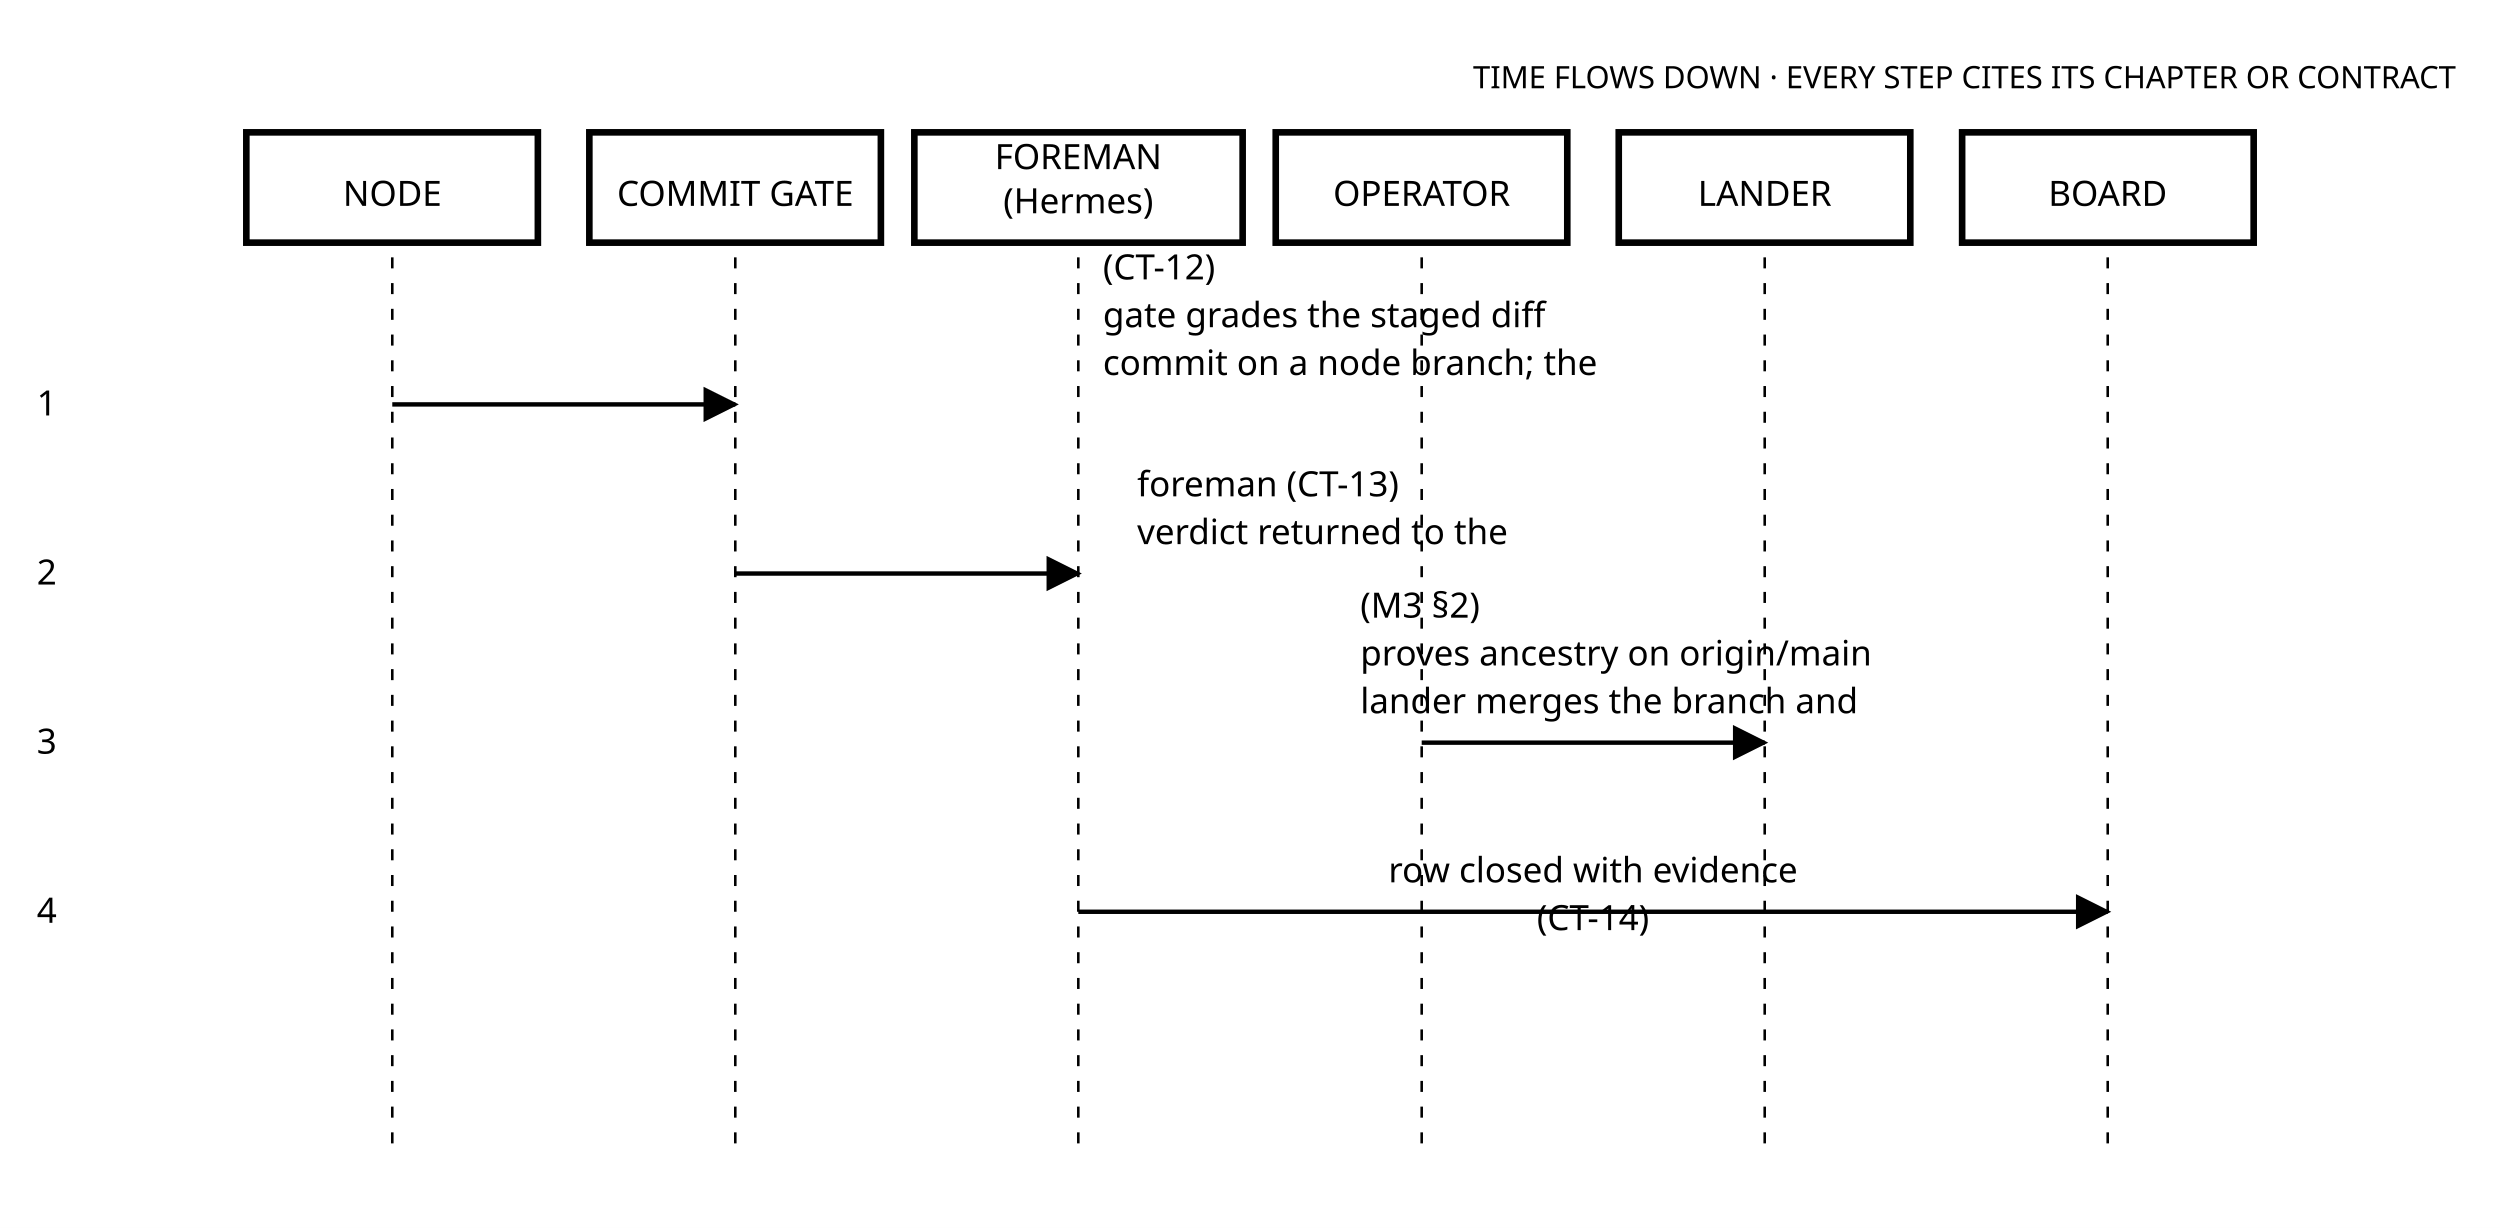
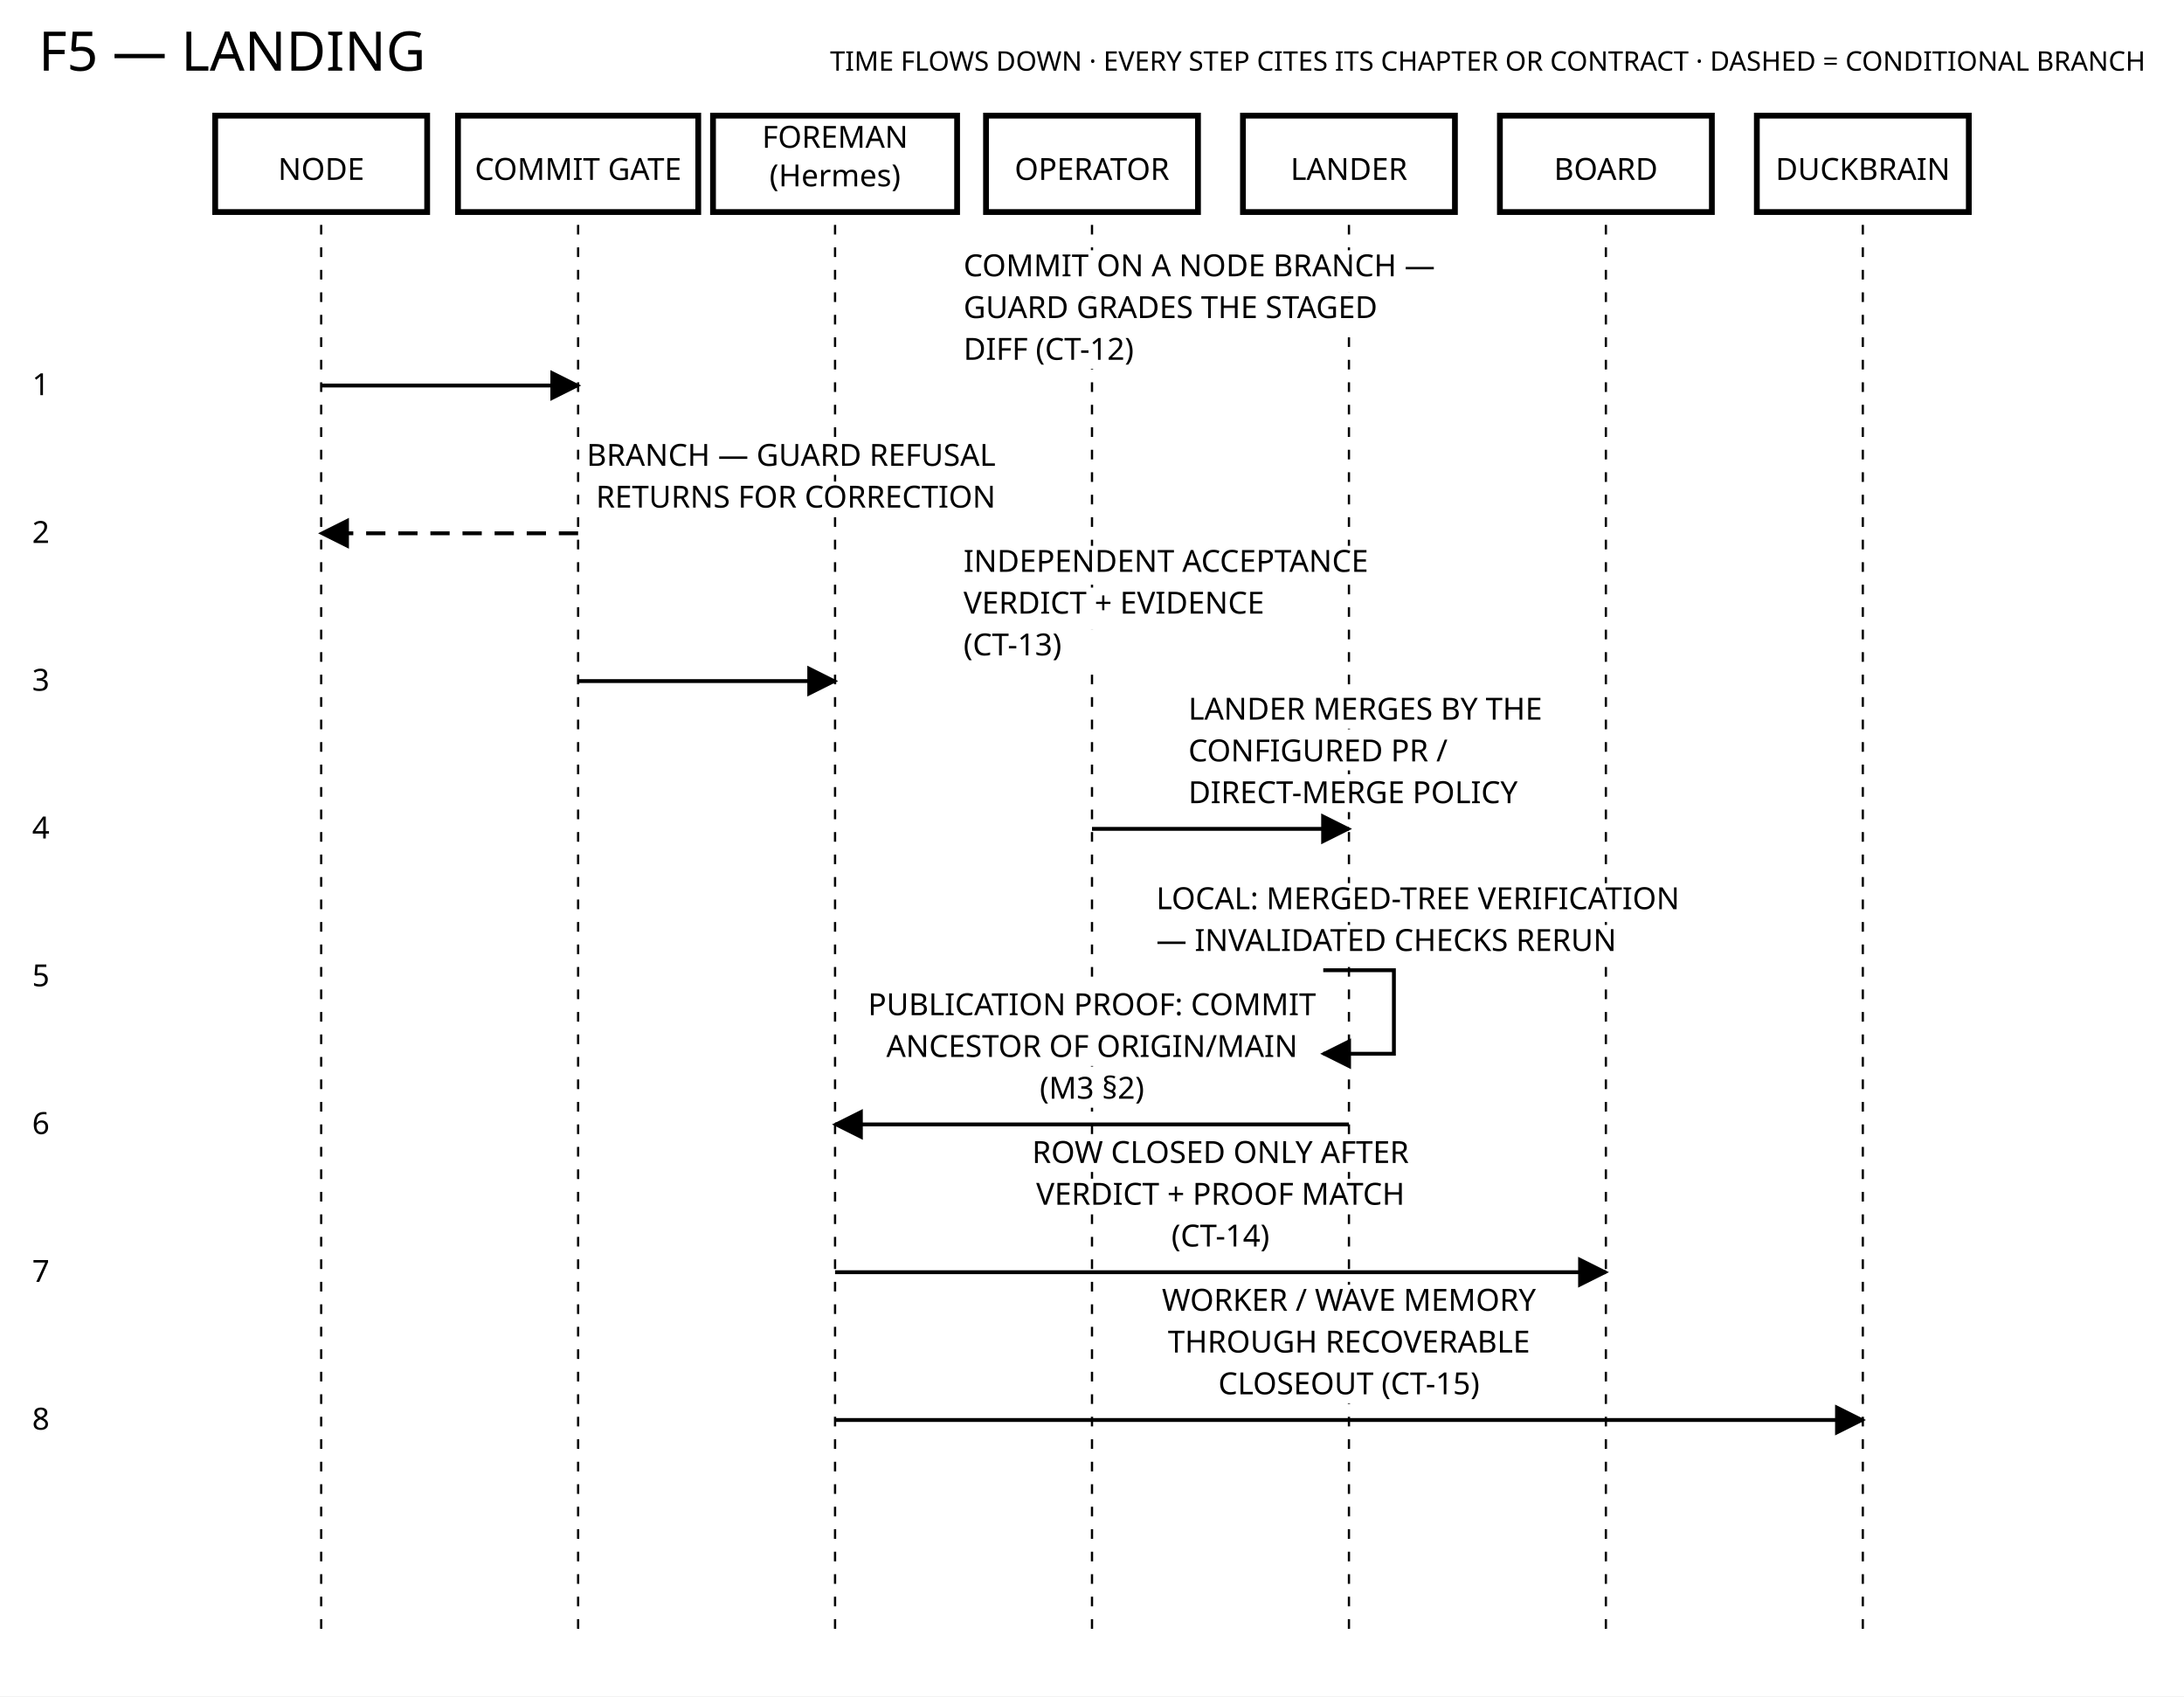
- <svg xmlns="http://www.w3.org/2000/svg" width="170.0mm" height="83.5mm" viewBox="0 0 680 334.0" preserveAspectRatio="xMidYMid meet">
-   <rect width="680" height="334.0" fill="#ffffff" />
+ <svg xmlns="http://www.w3.org/2000/svg" width="170.0mm" height="132.0mm" viewBox="0 0 680 528.0" preserveAspectRatio="xMidYMid meet">
+   <rect width="680" height="528.0" fill="#ffffff" />
  <defs>
    <marker id="ar" viewBox="0 0 10 10" refX="9" refY="5" markerWidth="8" markerHeight="8" orient="auto">
      <path d="M0,0 L10,5 L0,10 z" fill="#000000" />
    </marker>
  </defs>
  <g font-family="Routed Gothic Narrow, Routed Gothic, sans-serif">
-     <text x="668.0" y="24.0" font-size="8.40" fill="#000000" text-anchor="end">TIME FLOWS DOWN · EVERY STEP CITES ITS CHAPTER OR CONTRACT</text>
-     <rect x="67.0" y="36.0" width="79.3" height="30.0" fill="#ffffff" stroke="#000000" stroke-width="1.8" />
-     <text x="106.7" y="56.0" font-size="9.50" fill="#000000" text-anchor="middle">NODE</text>
-     <polyline points="106.7,70.0 106.7,314.0" fill="none" stroke="#000000" stroke-width="0.7" stroke-dasharray="3 4" />
-     <rect x="160.3" y="36.0" width="79.3" height="30.0" fill="#ffffff" stroke="#000000" stroke-width="1.8" />
-     <text x="200.0" y="56.0" font-size="9.50" fill="#000000" text-anchor="middle">COMMIT GATE</text>
-     <polyline points="200.0,70.0 200.0,314.0" fill="none" stroke="#000000" stroke-width="0.7" stroke-dasharray="3 4" />
-     <rect x="248.7" y="36.0" width="89.3" height="30.0" fill="#ffffff" stroke="#000000" stroke-width="1.8" />
-     <text x="293.3" y="46.0" font-size="9.50" fill="#000000" text-anchor="middle">FOREMAN</text>
-     <text x="293.3" y="58.0" font-size="9.50" fill="#000000" text-anchor="middle">(Hermes)</text>
-     <polyline points="293.3,70.0 293.3,314.0" fill="none" stroke="#000000" stroke-width="0.7" stroke-dasharray="3 4" />
-     <rect x="347.0" y="36.0" width="79.3" height="30.0" fill="#ffffff" stroke="#000000" stroke-width="1.8" />
-     <text x="386.7" y="56.0" font-size="9.50" fill="#000000" text-anchor="middle">OPERATOR</text>
-     <polyline points="386.7,70.0 386.7,314.0" fill="none" stroke="#000000" stroke-width="0.7" stroke-dasharray="3 4" />
-     <rect x="440.3" y="36.0" width="79.3" height="30.0" fill="#ffffff" stroke="#000000" stroke-width="1.8" />
-     <text x="480.0" y="56.0" font-size="9.50" fill="#000000" text-anchor="middle">LANDER</text>
-     <polyline points="480.0,70.0 480.0,314.0" fill="none" stroke="#000000" stroke-width="0.7" stroke-dasharray="3 4" />
-     <rect x="533.7" y="36.0" width="79.3" height="30.0" fill="#ffffff" stroke="#000000" stroke-width="1.8" />
-     <text x="573.3" y="56.0" font-size="9.50" fill="#000000" text-anchor="middle">BOARD</text>
-     <polyline points="573.3,70.0 573.3,314.0" fill="none" stroke="#000000" stroke-width="0.7" stroke-dasharray="3 4" />
-     <text x="10.0" y="113.0" font-size="9.50" fill="#000000" text-anchor="start">1</text>
-     <polyline points="106.7,110.0 200.0,110.0" fill="none" stroke="#000000" stroke-width="1.2" marker-end="url(#ar)" />
-     <text x="300.0" y="102.0" font-size="9.50" fill="#000000" text-anchor="start">commit on a node branch; the</text>
-     <text x="300.0" y="89.0" font-size="9.50" fill="#000000" text-anchor="start">gate grades the staged diff</text>
-     <text x="300.0" y="76.0" font-size="9.50" fill="#000000" text-anchor="start">(CT-12)</text>
-     <text x="10.0" y="159.0" font-size="9.50" fill="#000000" text-anchor="start">2</text>
-     <polyline points="200.0,156.0 293.3,156.0" fill="none" stroke="#000000" stroke-width="1.2" marker-end="url(#ar)" />
-     <text x="309.3" y="148.0" font-size="9.50" fill="#000000" text-anchor="start">verdict returned to the</text>
-     <text x="309.3" y="135.0" font-size="9.50" fill="#000000" text-anchor="start">foreman (CT-13)</text>
-     <text x="10.0" y="205.0" font-size="9.50" fill="#000000" text-anchor="start">3</text>
-     <polyline points="386.7,202.0 480.0,202.0" fill="none" stroke="#000000" stroke-width="1.2" marker-end="url(#ar)" />
-     <text x="370.0" y="194.0" font-size="9.50" fill="#000000" text-anchor="start">lander merges the branch and</text>
-     <text x="370.0" y="181.0" font-size="9.50" fill="#000000" text-anchor="start">proves ancestry on origin/main</text>
-     <text x="370.0" y="168.0" font-size="9.50" fill="#000000" text-anchor="start">(M3 §2)</text>
-     <text x="10.0" y="251.0" font-size="9.50" fill="#000000" text-anchor="start">4</text>
-     <polyline points="293.3,248.0 573.3,248.0" fill="none" stroke="#000000" stroke-width="1.2" marker-end="url(#ar)" />
-     <text x="433.3" y="240.0" font-size="9.50" fill="#000000" text-anchor="middle">row closed with evidence</text>
-     <text x="433.3" y="253.0" font-size="9.50" fill="#000000" text-anchor="middle">(CT-14)</text>
+     <text x="12.0" y="22.0" font-size="17.00" fill="#000000" text-anchor="start">F5 — LANDING</text>
+     <text x="668.0" y="22.0" font-size="8.40" fill="#000000" text-anchor="end">TIME FLOWS DOWN · EVERY STEP CITES ITS CHAPTER OR CONTRACT · DASHED = CONDITIONAL BRANCH</text>
+     <rect x="67.0" y="36.0" width="66.0" height="30.0" fill="#ffffff" stroke="#000000" stroke-width="1.8" />
+     <text x="100.0" y="56.0" font-size="9.50" fill="#000000" text-anchor="middle">NODE</text>
+     <polyline points="100.0,70.0 100.0,508.0" fill="none" stroke="#000000" stroke-width="0.7" stroke-dasharray="3 4" />
+     <rect x="142.6" y="36.0" width="74.8" height="30.0" fill="#ffffff" stroke="#000000" stroke-width="1.8" />
+     <text x="180.0" y="56.0" font-size="9.50" fill="#000000" text-anchor="middle">COMMIT GATE</text>
+     <polyline points="180.0,70.0 180.0,508.0" fill="none" stroke="#000000" stroke-width="0.7" stroke-dasharray="3 4" />
+     <rect x="222.0" y="36.0" width="76.0" height="30.0" fill="#ffffff" stroke="#000000" stroke-width="1.8" />
+     <text x="260.0" y="46.0" font-size="9.50" fill="#000000" text-anchor="middle">FOREMAN</text>
+     <text x="260.0" y="58.0" font-size="9.50" fill="#000000" text-anchor="middle">(Hermes)</text>
+     <polyline points="260.0,70.0 260.0,508.0" fill="none" stroke="#000000" stroke-width="0.7" stroke-dasharray="3 4" />
+     <rect x="307.0" y="36.0" width="66.0" height="30.0" fill="#ffffff" stroke="#000000" stroke-width="1.8" />
+     <text x="340.0" y="56.0" font-size="9.50" fill="#000000" text-anchor="middle">OPERATOR</text>
+     <polyline points="340.0,70.0 340.0,508.0" fill="none" stroke="#000000" stroke-width="0.7" stroke-dasharray="3 4" />
+     <rect x="387.0" y="36.0" width="66.0" height="30.0" fill="#ffffff" stroke="#000000" stroke-width="1.8" />
+     <text x="420.0" y="56.0" font-size="9.50" fill="#000000" text-anchor="middle">LANDER</text>
+     <polyline points="420.0,70.0 420.0,508.0" fill="none" stroke="#000000" stroke-width="0.7" stroke-dasharray="3 4" />
+     <rect x="467.0" y="36.0" width="66.0" height="30.0" fill="#ffffff" stroke="#000000" stroke-width="1.8" />
+     <text x="500.0" y="56.0" font-size="9.50" fill="#000000" text-anchor="middle">BOARD</text>
+     <polyline points="500.0,70.0 500.0,508.0" fill="none" stroke="#000000" stroke-width="0.7" stroke-dasharray="3 4" />
+     <rect x="547.0" y="36.0" width="66.0" height="30.0" fill="#ffffff" stroke="#000000" stroke-width="1.8" />
+     <text x="580.0" y="56.0" font-size="9.50" fill="#000000" text-anchor="middle">DUCKBRAIN</text>
+     <polyline points="580.0,70.0 580.0,508.0" fill="none" stroke="#000000" stroke-width="0.7" stroke-dasharray="3 4" />
+     <text x="10.0" y="123.0" font-size="9.50" fill="#000000" text-anchor="start">1</text>
+     <polyline points="100.0,120.0 180.0,120.0" fill="none" stroke="#000000" stroke-width="1.2" marker-end="url(#ar)" />
+     <rect x="297.0" y="77.9" width="143.5" height="10.9" fill="#ffffff" />
+     <text x="300.0" y="86.0" font-size="9.50" fill="#000000" text-anchor="start">COMMIT ON A NODE BRANCH —</text>
+     <rect x="297.0" y="90.9" width="132.5" height="10.9" fill="#ffffff" />
+     <text x="300.0" y="99.0" font-size="9.50" fill="#000000" text-anchor="start">GUARD GRADES THE STAGED</text>
+     <rect x="297.0" y="103.9" width="72.0" height="10.9" fill="#ffffff" />
+     <text x="300.0" y="112.0" font-size="9.50" fill="#000000" text-anchor="start">DIFF (CT-12)</text>
+     <text x="10.0" y="169.0" font-size="9.50" fill="#000000" text-anchor="start">2</text>
+     <polyline points="180.0,166.0 100.0,166.0" fill="none" stroke="#000000" stroke-width="1.2" stroke-dasharray="6 4" marker-end="url(#ar)" />
+     <rect x="183.0" y="136.9" width="127.0" height="10.9" fill="#ffffff" />
+     <text x="310.0" y="145.0" font-size="9.50" fill="#000000" text-anchor="end">BRANCH — GUARD REFUSAL</text>
+     <rect x="183.0" y="149.9" width="127.0" height="10.9" fill="#ffffff" />
+     <text x="310.0" y="158.0" font-size="9.50" fill="#000000" text-anchor="end">RETURNS FOR CORRECTION</text>
+     <text x="10.0" y="215.0" font-size="9.50" fill="#000000" text-anchor="start">3</text>
+     <polyline points="180.0,212.0 260.0,212.0" fill="none" stroke="#000000" stroke-width="1.2" marker-end="url(#ar)" />
+     <rect x="297.0" y="169.9" width="127.0" height="10.9" fill="#ffffff" />
+     <text x="300.0" y="178.0" font-size="9.50" fill="#000000" text-anchor="start">INDEPENDENT ACCEPTANCE</text>
+     <rect x="297.0" y="182.9" width="105.0" height="10.9" fill="#ffffff" />
+     <text x="300.0" y="191.0" font-size="9.50" fill="#000000" text-anchor="start">VERDICT + EVIDENCE</text>
+     <rect x="297.0" y="195.9" width="44.5" height="10.9" fill="#ffffff" />
+     <text x="300.0" y="204.0" font-size="9.50" fill="#000000" text-anchor="start">(CT-13)</text>
+     <text x="10.0" y="261.0" font-size="9.50" fill="#000000" text-anchor="start">4</text>
+     <polyline points="340.0,258.0 420.0,258.0" fill="none" stroke="#000000" stroke-width="1.2" marker-end="url(#ar)" />
+     <rect x="367.0" y="215.9" width="116.0" height="10.9" fill="#ffffff" />
+     <text x="370.0" y="224.0" font-size="9.50" fill="#000000" text-anchor="start">LANDER MERGES BY THE</text>
+     <rect x="367.0" y="228.9" width="88.5" height="10.9" fill="#ffffff" />
+     <text x="370.0" y="237.0" font-size="9.50" fill="#000000" text-anchor="start">CONFIGURED PR /</text>
+     <rect x="367.0" y="241.9" width="110.5" height="10.9" fill="#ffffff" />
+     <text x="370.0" y="250.0" font-size="9.50" fill="#000000" text-anchor="start">DIRECT-MERGE POLICY</text>
+     <text x="10.0" y="307.0" font-size="9.50" fill="#000000" text-anchor="start">5</text>
+     <polyline points="412.0,302.0 434.0,302.0 434.0,328.0 412.0,328.0" fill="none" stroke="#000000" stroke-width="1.2" marker-end="url(#ar)" />
+     <rect x="357.0" y="274.9" width="176.5" height="10.9" fill="#ffffff" />
+     <text x="360.0" y="283.0" font-size="9.50" fill="#000000" text-anchor="start">LOCAL: MERGED-TREE VERIFICATION</text>
+     <rect x="357.0" y="287.9" width="149.0" height="10.9" fill="#ffffff" />
+     <text x="360.0" y="296.0" font-size="9.50" fill="#000000" text-anchor="start">— INVALIDATED CHECKS RERUN</text>
+     <text x="10.0" y="353.0" font-size="9.50" fill="#000000" text-anchor="start">6</text>
+     <polyline points="420.0,350.0 260.0,350.0" fill="none" stroke="#000000" stroke-width="1.2" marker-end="url(#ar)" />
+     <rect x="268.2" y="307.9" width="143.5" height="10.9" fill="#ffffff" />
+     <text x="340.0" y="316.0" font-size="9.50" fill="#000000" text-anchor="middle">PUBLICATION PROOF: COMMIT</text>
+     <rect x="273.8" y="320.9" width="132.5" height="10.9" fill="#ffffff" />
+     <text x="340.0" y="329.0" font-size="9.50" fill="#000000" text-anchor="middle">ANCESTOR OF ORIGIN/MAIN</text>
+     <rect x="317.8" y="333.9" width="44.5" height="10.9" fill="#ffffff" />
+     <text x="340.0" y="342.0" font-size="9.50" fill="#000000" text-anchor="middle">(M3 §2)</text>
+     <text x="10.0" y="399.0" font-size="9.50" fill="#000000" text-anchor="start">7</text>
+     <polyline points="260.0,396.0 500.0,396.0" fill="none" stroke="#000000" stroke-width="1.2" marker-end="url(#ar)" />
+     <rect x="319.2" y="353.9" width="121.5" height="10.9" fill="#ffffff" />
+     <text x="380.0" y="362.0" font-size="9.50" fill="#000000" text-anchor="middle">ROW CLOSED ONLY AFTER</text>
+     <rect x="319.2" y="366.9" width="121.5" height="10.9" fill="#ffffff" />
+     <text x="380.0" y="375.0" font-size="9.50" fill="#000000" text-anchor="middle">VERDICT + PROOF MATCH</text>
+     <rect x="357.8" y="379.9" width="44.5" height="10.9" fill="#ffffff" />
+     <text x="380.0" y="388.0" font-size="9.50" fill="#000000" text-anchor="middle">(CT-14)</text>
+     <text x="10.0" y="445.0" font-size="9.50" fill="#000000" text-anchor="start">8</text>
+     <polyline points="260.0,442.0 580.0,442.0" fill="none" stroke="#000000" stroke-width="1.2" marker-end="url(#ar)" />
+     <rect x="362.0" y="399.9" width="116.0" height="10.9" fill="#ffffff" />
+     <text x="420.0" y="408.0" font-size="9.50" fill="#000000" text-anchor="middle">WORKER / WAVE MEMORY</text>
+     <rect x="364.8" y="412.9" width="110.5" height="10.9" fill="#ffffff" />
+     <text x="420.0" y="421.0" font-size="9.50" fill="#000000" text-anchor="middle">THROUGH RECOVERABLE</text>
+     <rect x="373.0" y="425.9" width="94.0" height="10.9" fill="#ffffff" />
+     <text x="420.0" y="434.0" font-size="9.50" fill="#000000" text-anchor="middle">CLOSEOUT (CT-15)</text>
  </g>
</svg>
